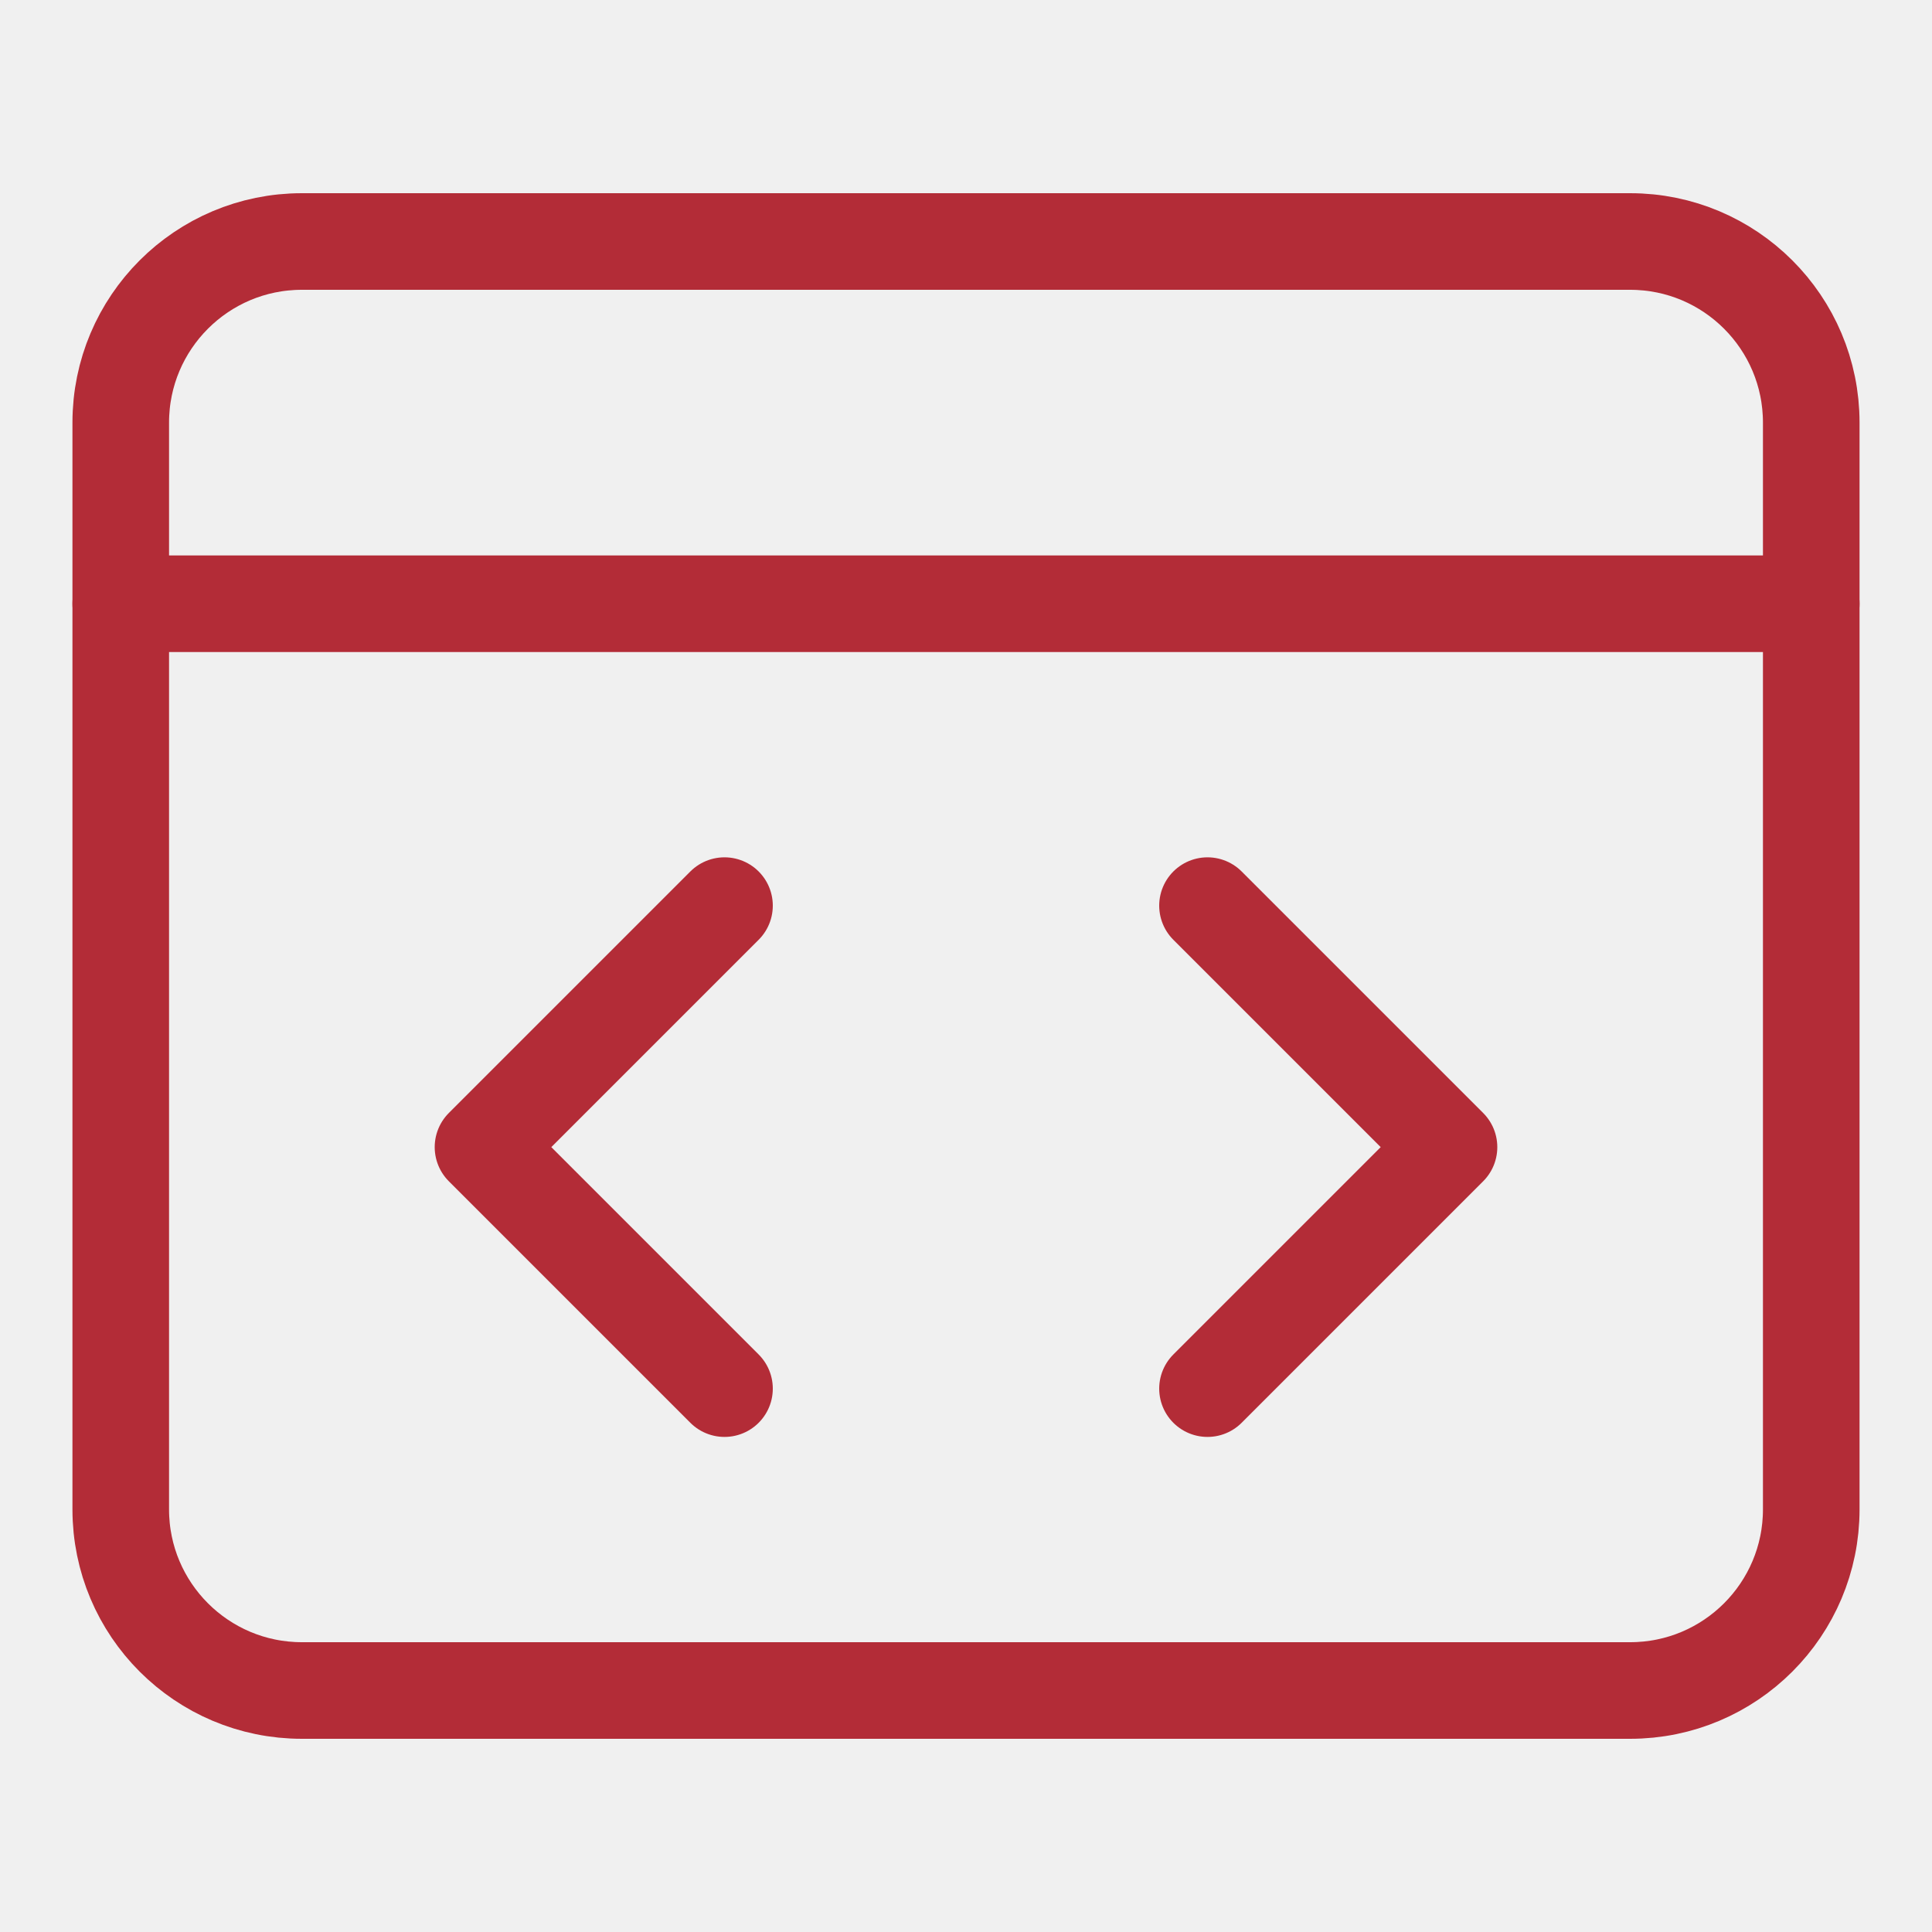
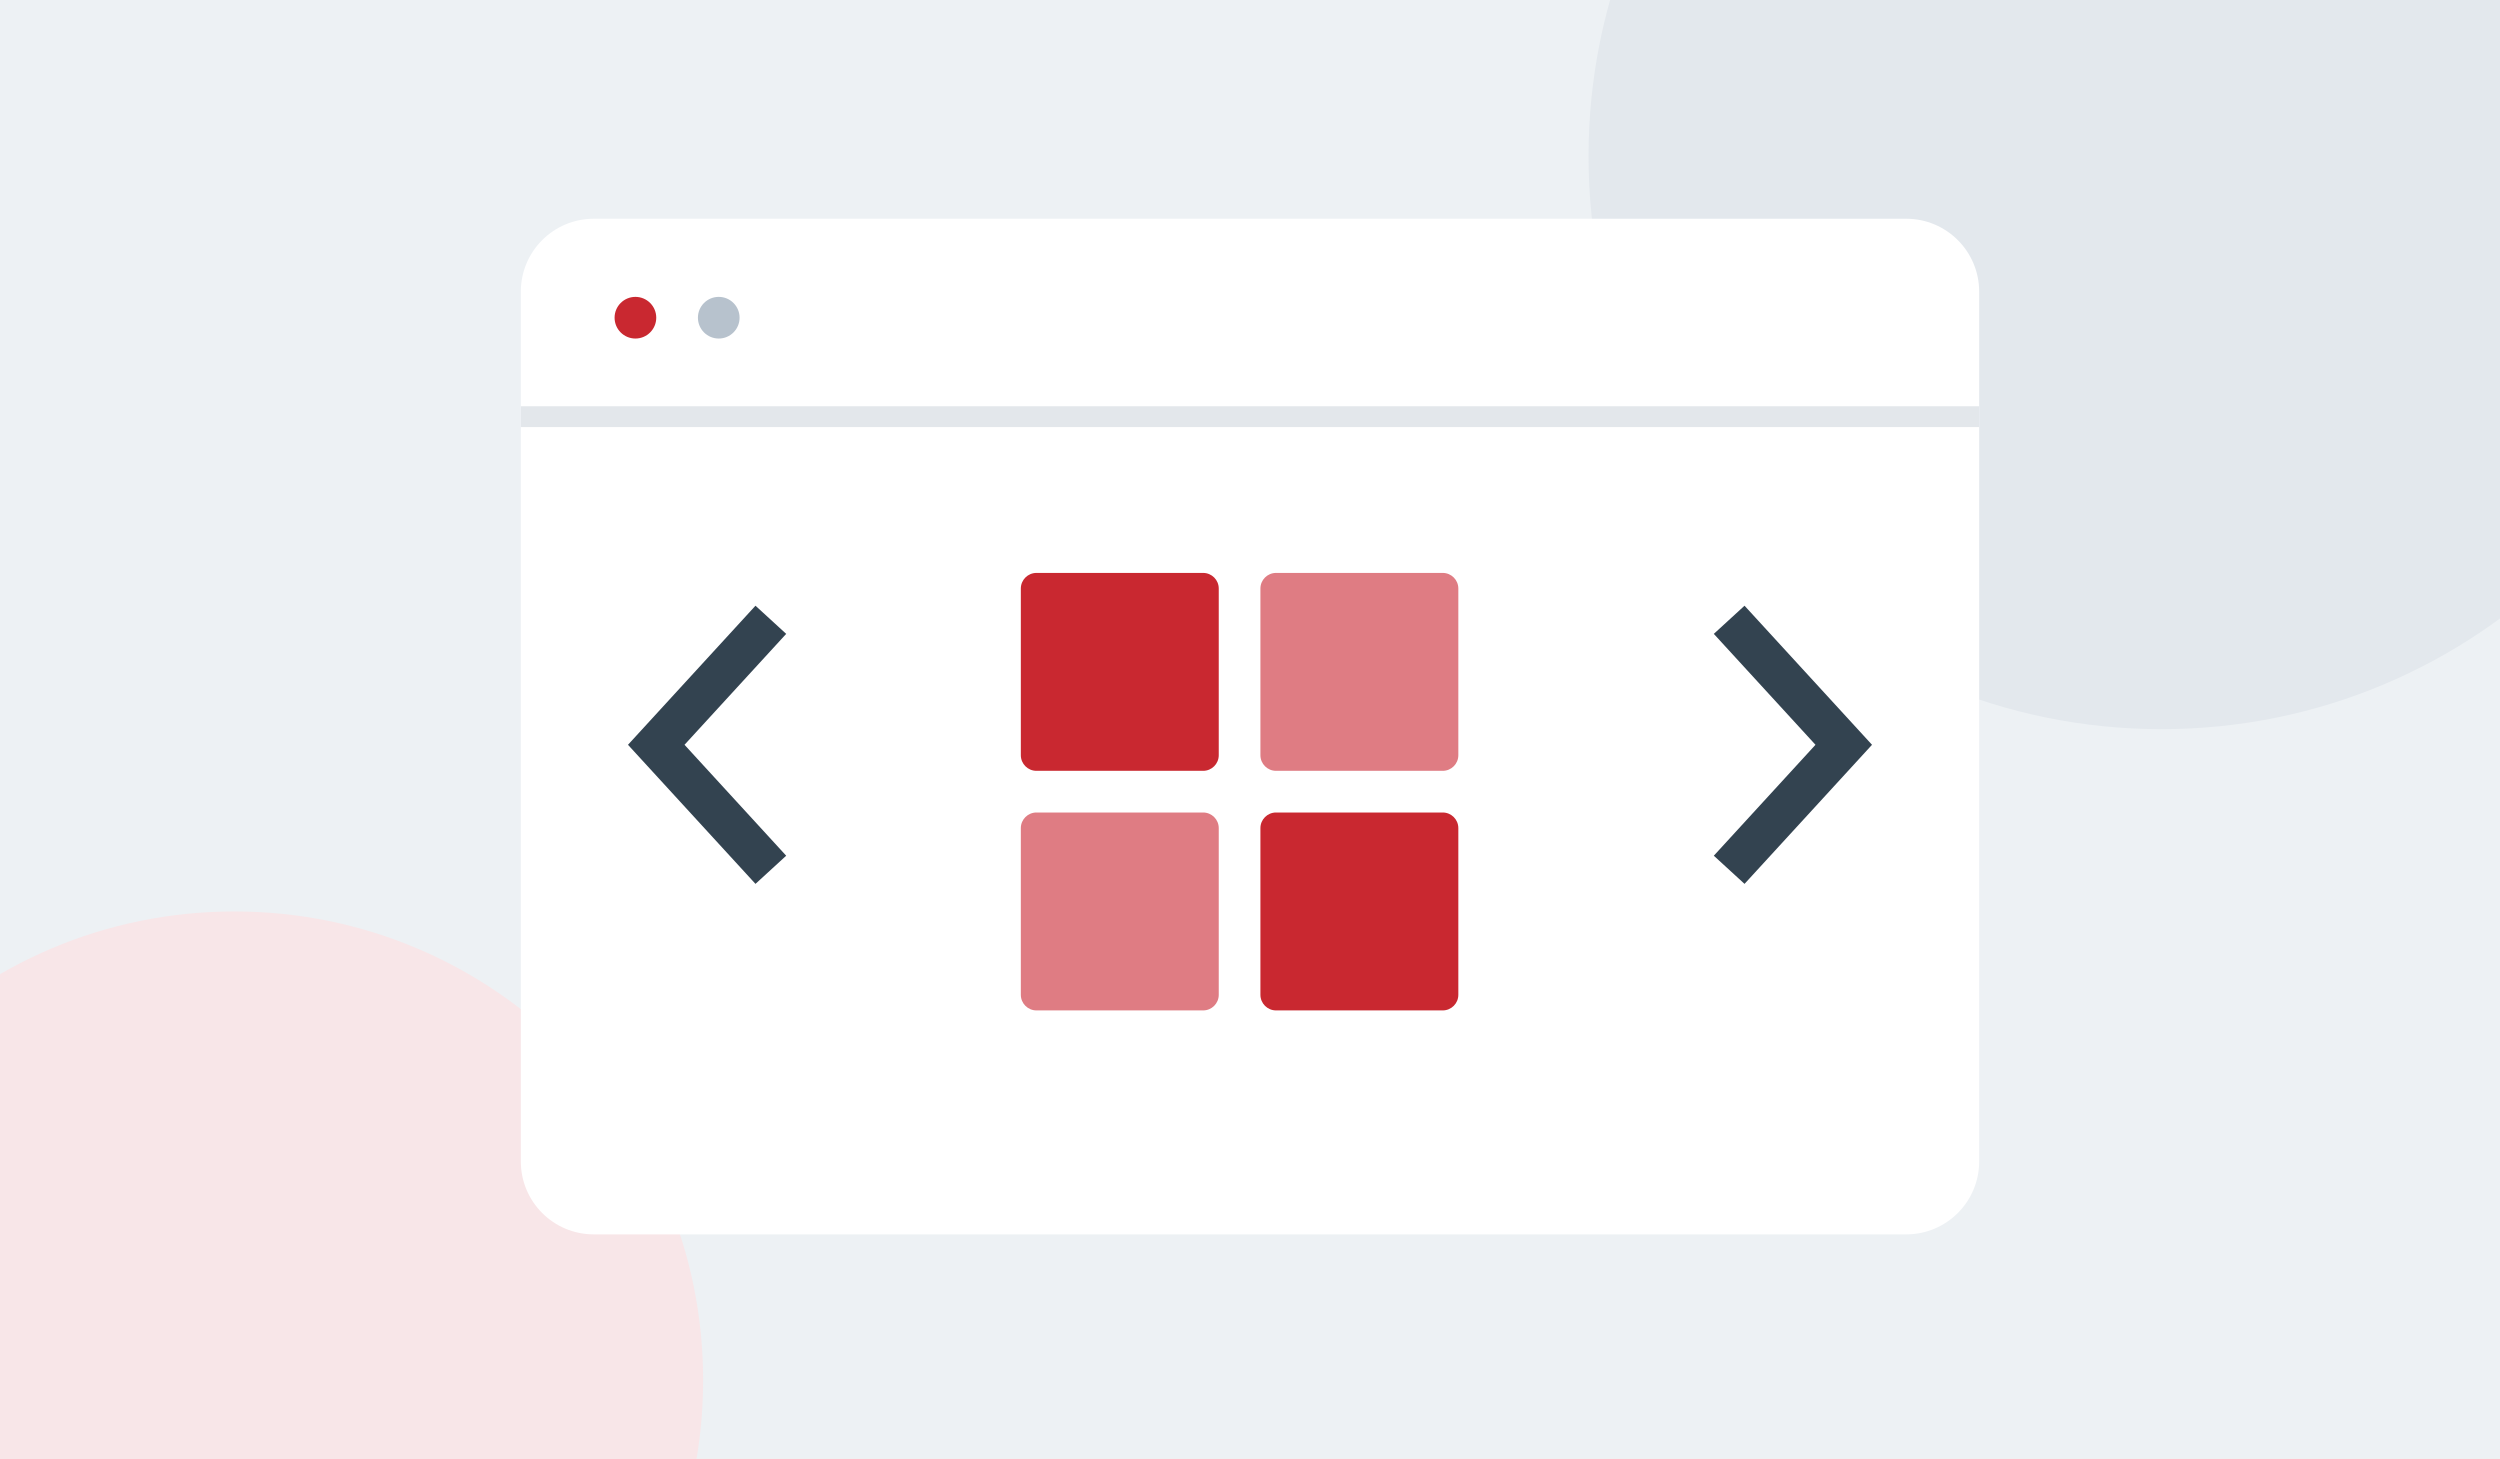
- <svg xmlns="http://www.w3.org/2000/svg" viewBox="0 0 32 32">
-   <g fill="none" stroke="#b32c37" stroke-width="1.6" stroke-linecap="round" stroke-linejoin="round">
-     <rect x="2" y="4" width="28" height="24" rx="3" />
-     <path d="M2 10h28m-18 5-4 4 4 4m8-8 4 4-4 4" />
-   </g>
+ <svg xmlns="http://www.w3.org/2000/svg" viewBox="0 0 480 280">
+   <rect width="480" height="280" fill="#edf1f4" />
+   <circle cx="415" cy="30" r="110" fill="#e3e8ed" />
+   <circle cx="45" cy="265" r="90" fill="#f8e6e8" />
+   <rect x="100" y="42" width="280" height="195" rx="14" fill="white" />
+   <path d="M100 80h280" stroke="#e3e7eb" stroke-width="4" />
+   <circle cx="122" cy="61" r="4" fill="#c92830" />
+   <circle cx="138" cy="61" r="4" fill="#b7c2cd" />
+   <path d="M148 119l-22 24 22 24m184-48 22 24-22 24" fill="none" stroke="#334350" stroke-width="8" />
+   <rect x="196" y="110" width="38" height="38" rx="3" fill="#c92830" />
+   <rect x="242" y="110" width="38" height="38" rx="3" fill="#df7c83" />
+   <rect x="196" y="156" width="38" height="38" rx="3" fill="#df7c83" />
+   <rect x="242" y="156" width="38" height="38" rx="3" fill="#c92830" />
</svg>
